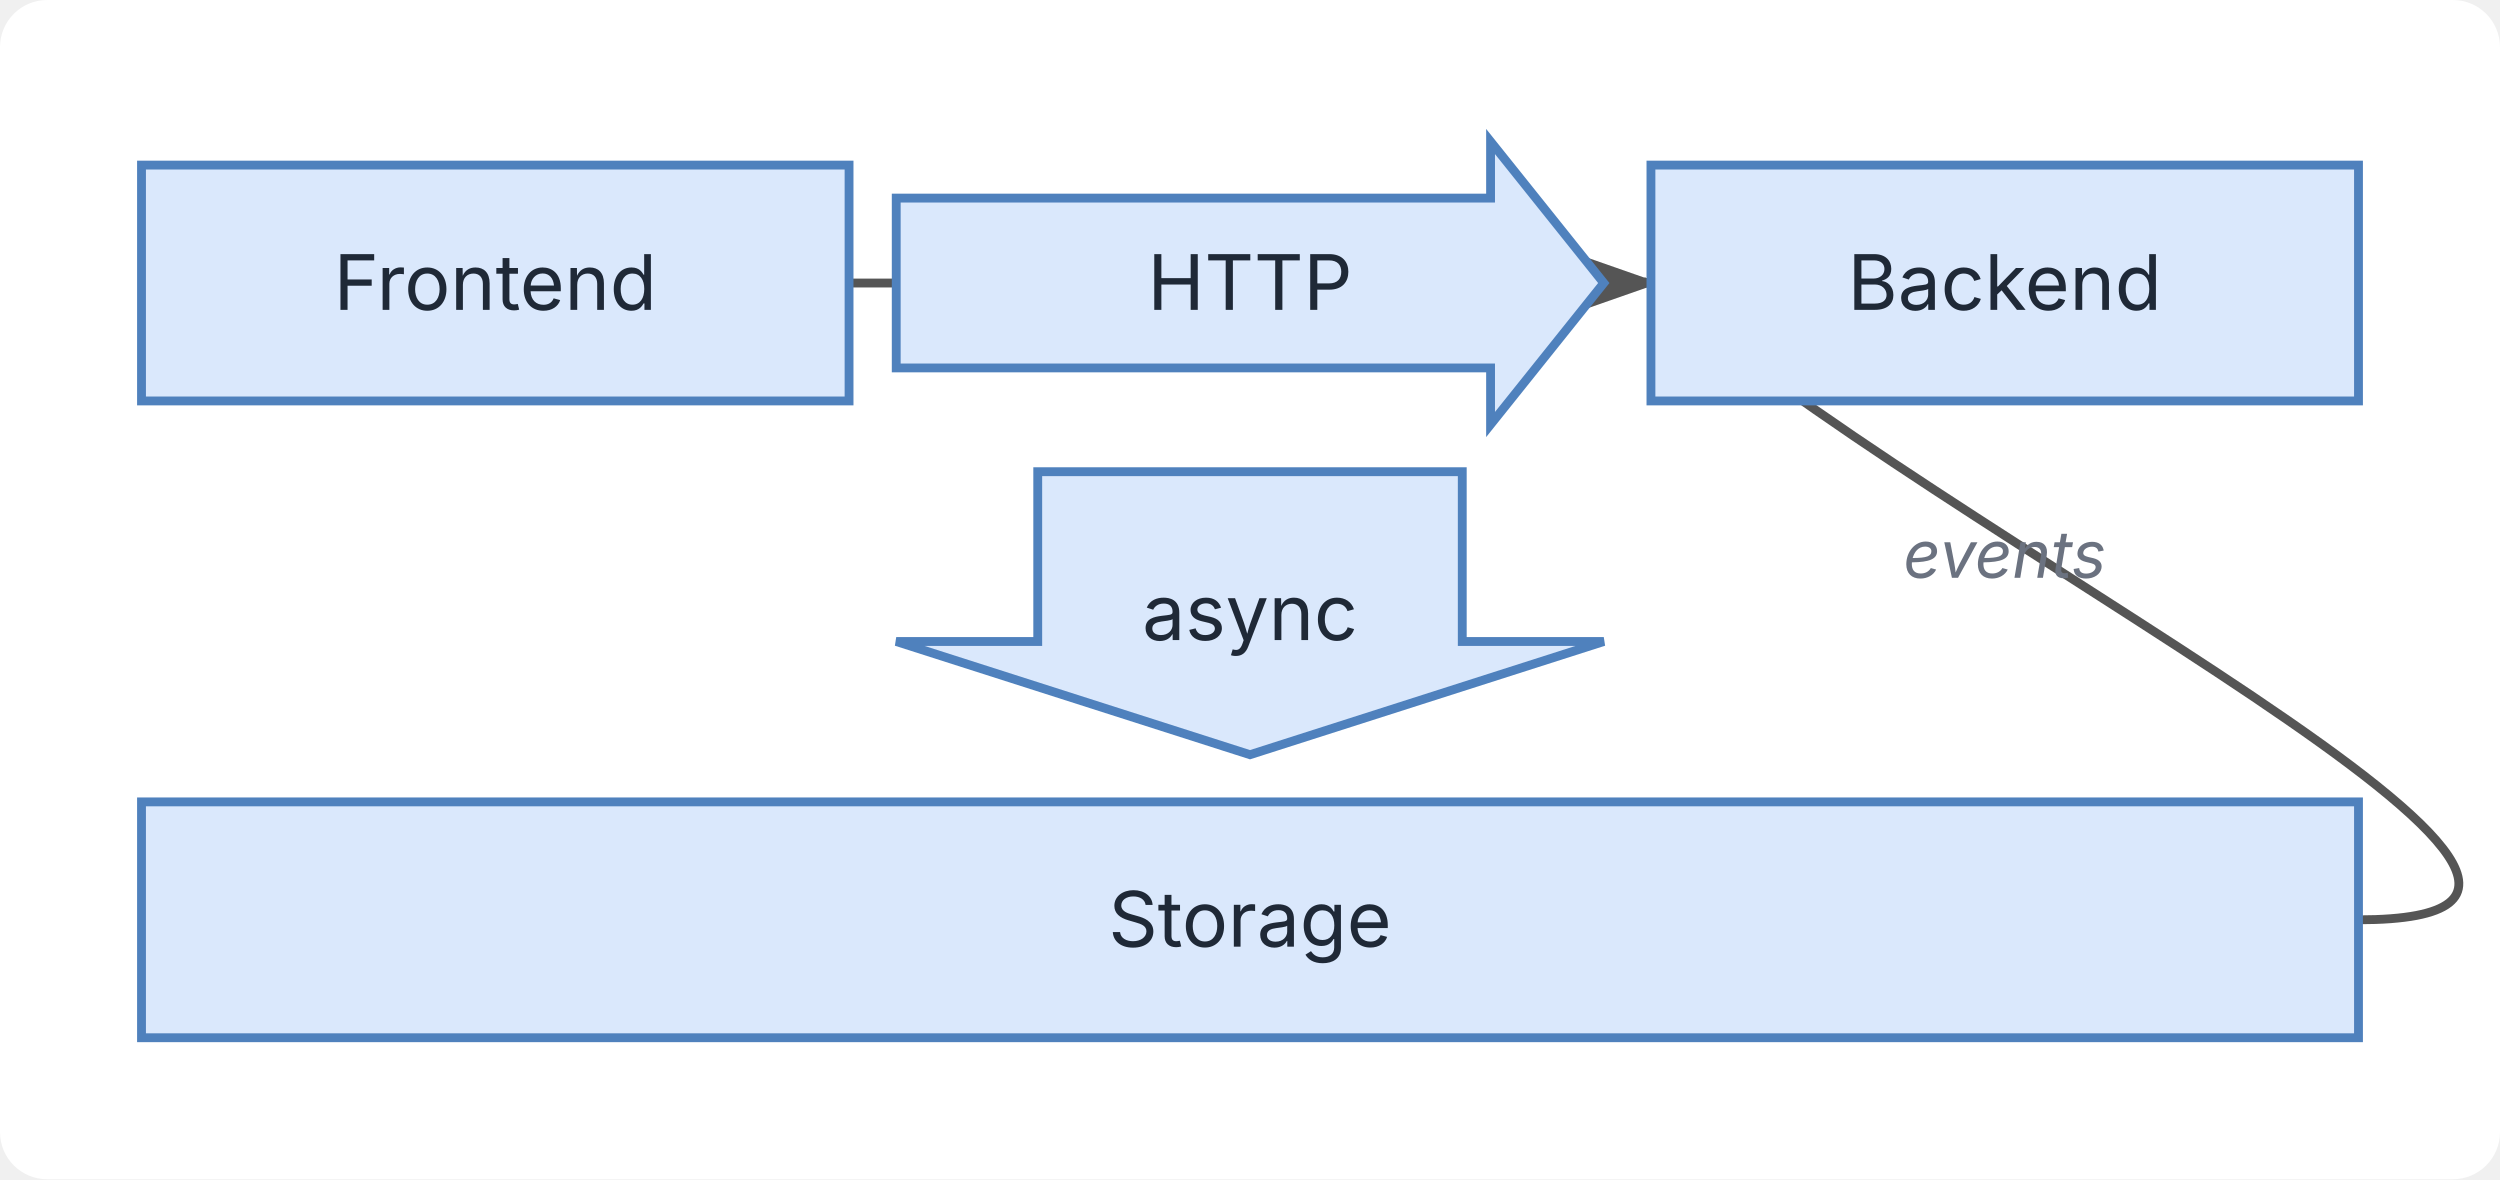
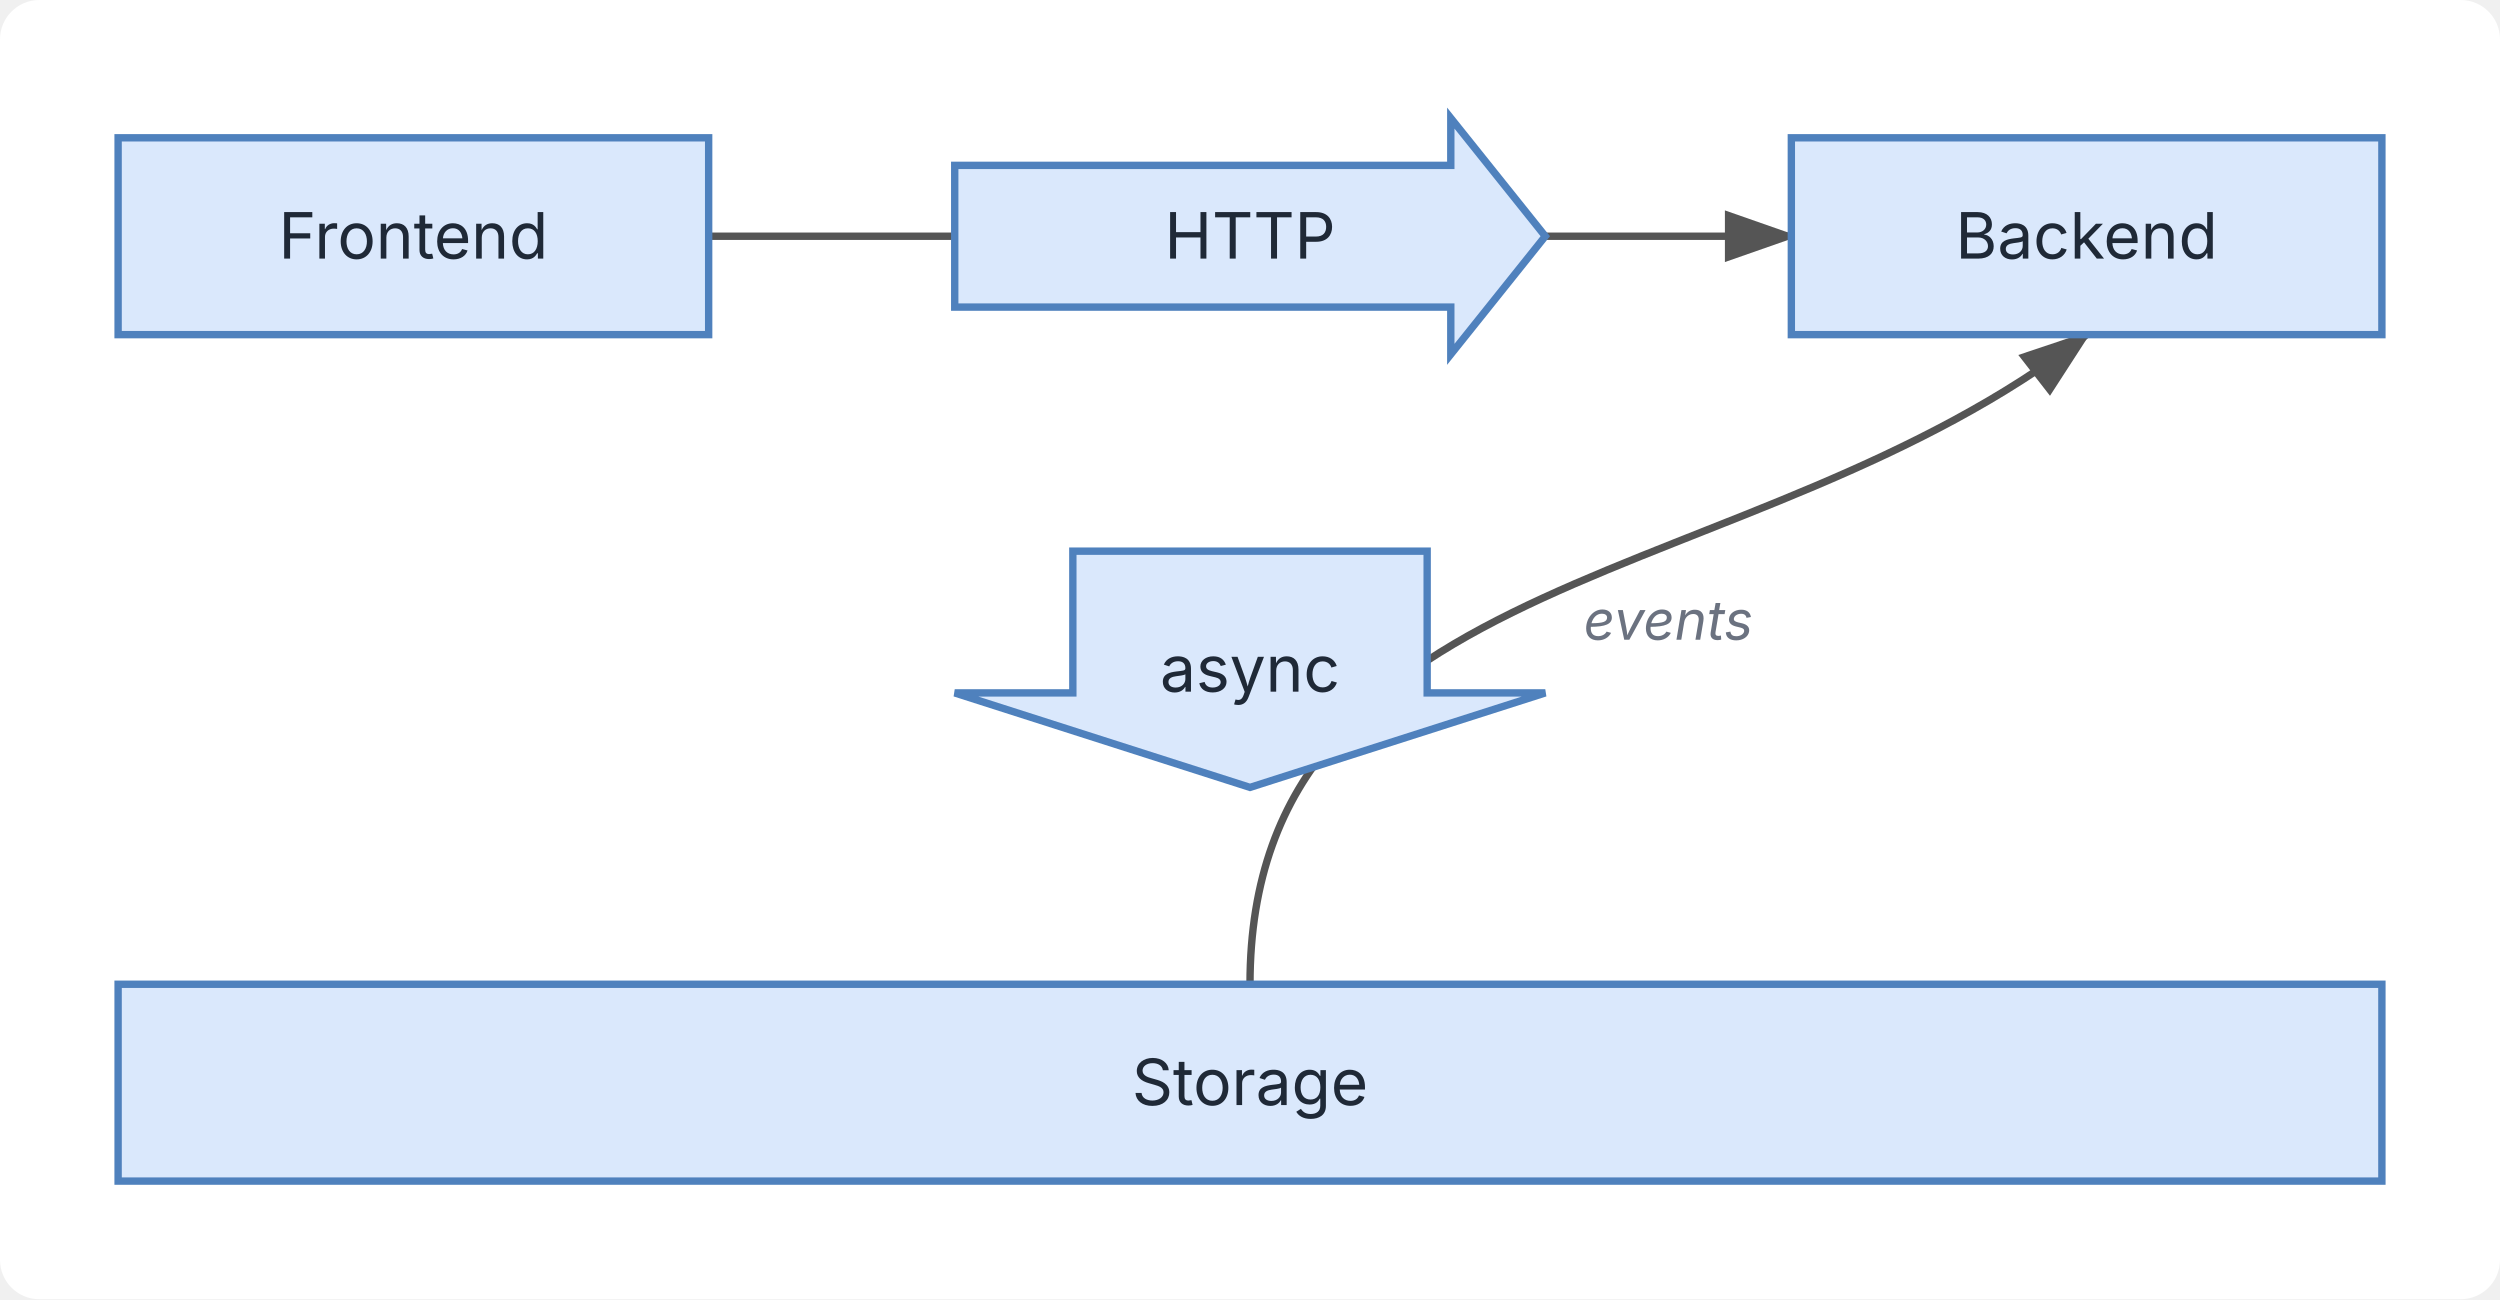
- <svg xmlns="http://www.w3.org/2000/svg" width="424.00" height="200.00" viewBox="0 0 424.00 200.00">
+ <svg xmlns="http://www.w3.org/2000/svg" width="508.00" height="264.00" viewBox="0 0 508.00 264.00">
  <defs>
    <marker id="arrowhead" markerWidth="10" markerHeight="7" refX="9" refY="3.5" orient="auto">
      <polygon points="0 0, 10 3.5, 0 7" fill="#555555" />
    </marker>
  </defs>
-   <rect width="424.00" height="200.00" fill="#FFFFFF" rx="8.00" ry="8.00" />
-   <path d="M 144.00,48.00 C 198.40,48.00 225.60,48.00 280.00,48.00" fill="none" stroke="#555555" stroke-width="1.50" marker-end="url(#arrowhead)" />
-   <path d="M 400.00,156.00 C 464.58,156.00 328.00,91.20 280.00,48.00" fill="none" stroke="#555555" stroke-width="1.50" marker-end="url(#arrowhead)" />
-   <text x="340.00" y="98.00" text-anchor="middle" font-family="&quot;Segoe UI&quot;, Inter, Arial, sans-serif" font-size="11.05" fill="#6B7280" font-style="italic">events</text>
+   <rect width="508.00" height="264.00" fill="#FFFFFF" rx="8.00" ry="8.00" />
+   <path d="M 144.00,48.00 C 232.00,48.00 276.00,48.00 364.00,48.00" fill="none" stroke="#555555" stroke-width="1.50" marker-end="url(#arrowhead)" />
+   <path d="M 254.00,200.00 C 254.00,113.91 356.00,120.80 424.00,68.00" fill="none" stroke="#555555" stroke-width="1.50" marker-end="url(#arrowhead)" />
+   <text x="339.00" y="130.00" text-anchor="middle" font-family="&quot;Segoe UI&quot;, Inter, Arial, sans-serif" font-size="11.05" fill="#6B7280" font-style="italic">events</text>
  <g transform="translate(24.00,28.00)">
    <rect width="120.00" height="40.00" rx="0" ry="0" fill="#DAE8FC" stroke="#4F81BD" stroke-width="1.50" />
    <text x="60.00" y="24.55" text-anchor="middle" font-family="&quot;Segoe UI&quot;, Inter, Arial, sans-serif" font-size="13.00" fill="#1F2937">Frontend</text>
  </g>
-   <g transform="translate(152.00,24.00)">
+   <g transform="translate(194.00,24.00)">
    <polygon points="0,9.60 100.80,9.60 100.80,0 120.00,24.00 100.80,48.00 100.80,38.40 0,38.40" fill="#DAE8FC" stroke="#4F81BD" stroke-width="1.50" />
    <text x="60.00" y="28.55" text-anchor="middle" font-family="&quot;Segoe UI&quot;, Inter, Arial, sans-serif" font-size="13.00" fill="#1F2937">HTTP</text>
  </g>
-   <g transform="translate(280.00,28.00)">
+   <g transform="translate(364.00,28.00)">
    <rect width="120.00" height="40.00" rx="0" ry="0" fill="#DAE8FC" stroke="#4F81BD" stroke-width="1.50" />
    <text x="60.00" y="24.55" text-anchor="middle" font-family="&quot;Segoe UI&quot;, Inter, Arial, sans-serif" font-size="13.00" fill="#1F2937">Backend</text>
  </g>
-   <g transform="translate(152.00,80.00)">
+   <g transform="translate(194.00,112.00)">
    <polygon points="24.00,0 24.00,28.80 0,28.80 60.00,48.00 120.00,28.80 96.00,28.80 96.00,0" fill="#DAE8FC" stroke="#4F81BD" stroke-width="1.50" />
    <text x="60.00" y="28.55" text-anchor="middle" font-family="&quot;Segoe UI&quot;, Inter, Arial, sans-serif" font-size="13.00" fill="#1F2937">async</text>
  </g>
-   <g transform="translate(24.00,136.00)">
-     <rect width="376.00" height="40.00" rx="0" ry="0" fill="#DAE8FC" stroke="#4F81BD" stroke-width="1.50" />
-     <text x="188.00" y="24.55" text-anchor="middle" font-family="&quot;Segoe UI&quot;, Inter, Arial, sans-serif" font-size="13.00" fill="#1F2937">Storage</text>
+   <g transform="translate(24.00,200.00)">
+     <rect width="460.00" height="40.00" rx="0" ry="0" fill="#DAE8FC" stroke="#4F81BD" stroke-width="1.50" />
+     <text x="230.00" y="24.55" text-anchor="middle" font-family="&quot;Segoe UI&quot;, Inter, Arial, sans-serif" font-size="13.00" fill="#1F2937">Storage</text>
  </g>
</svg>
